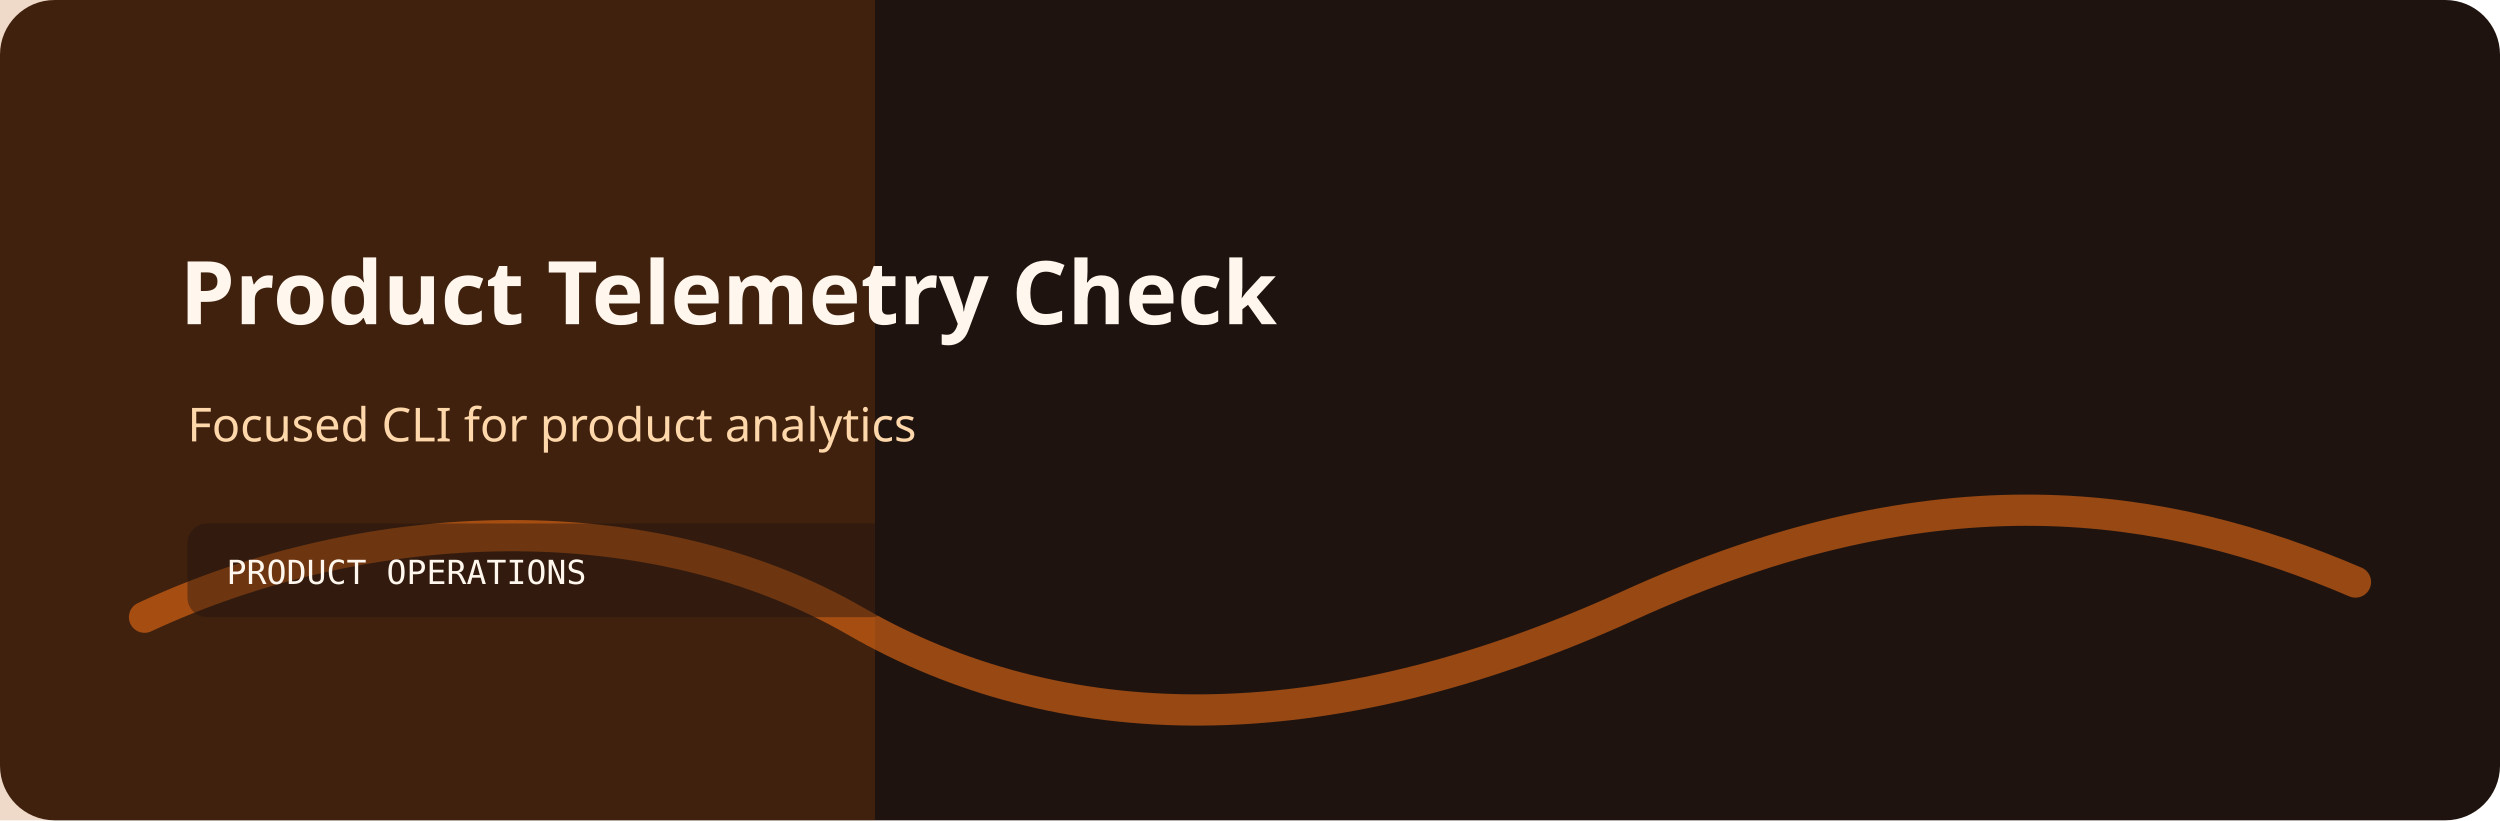
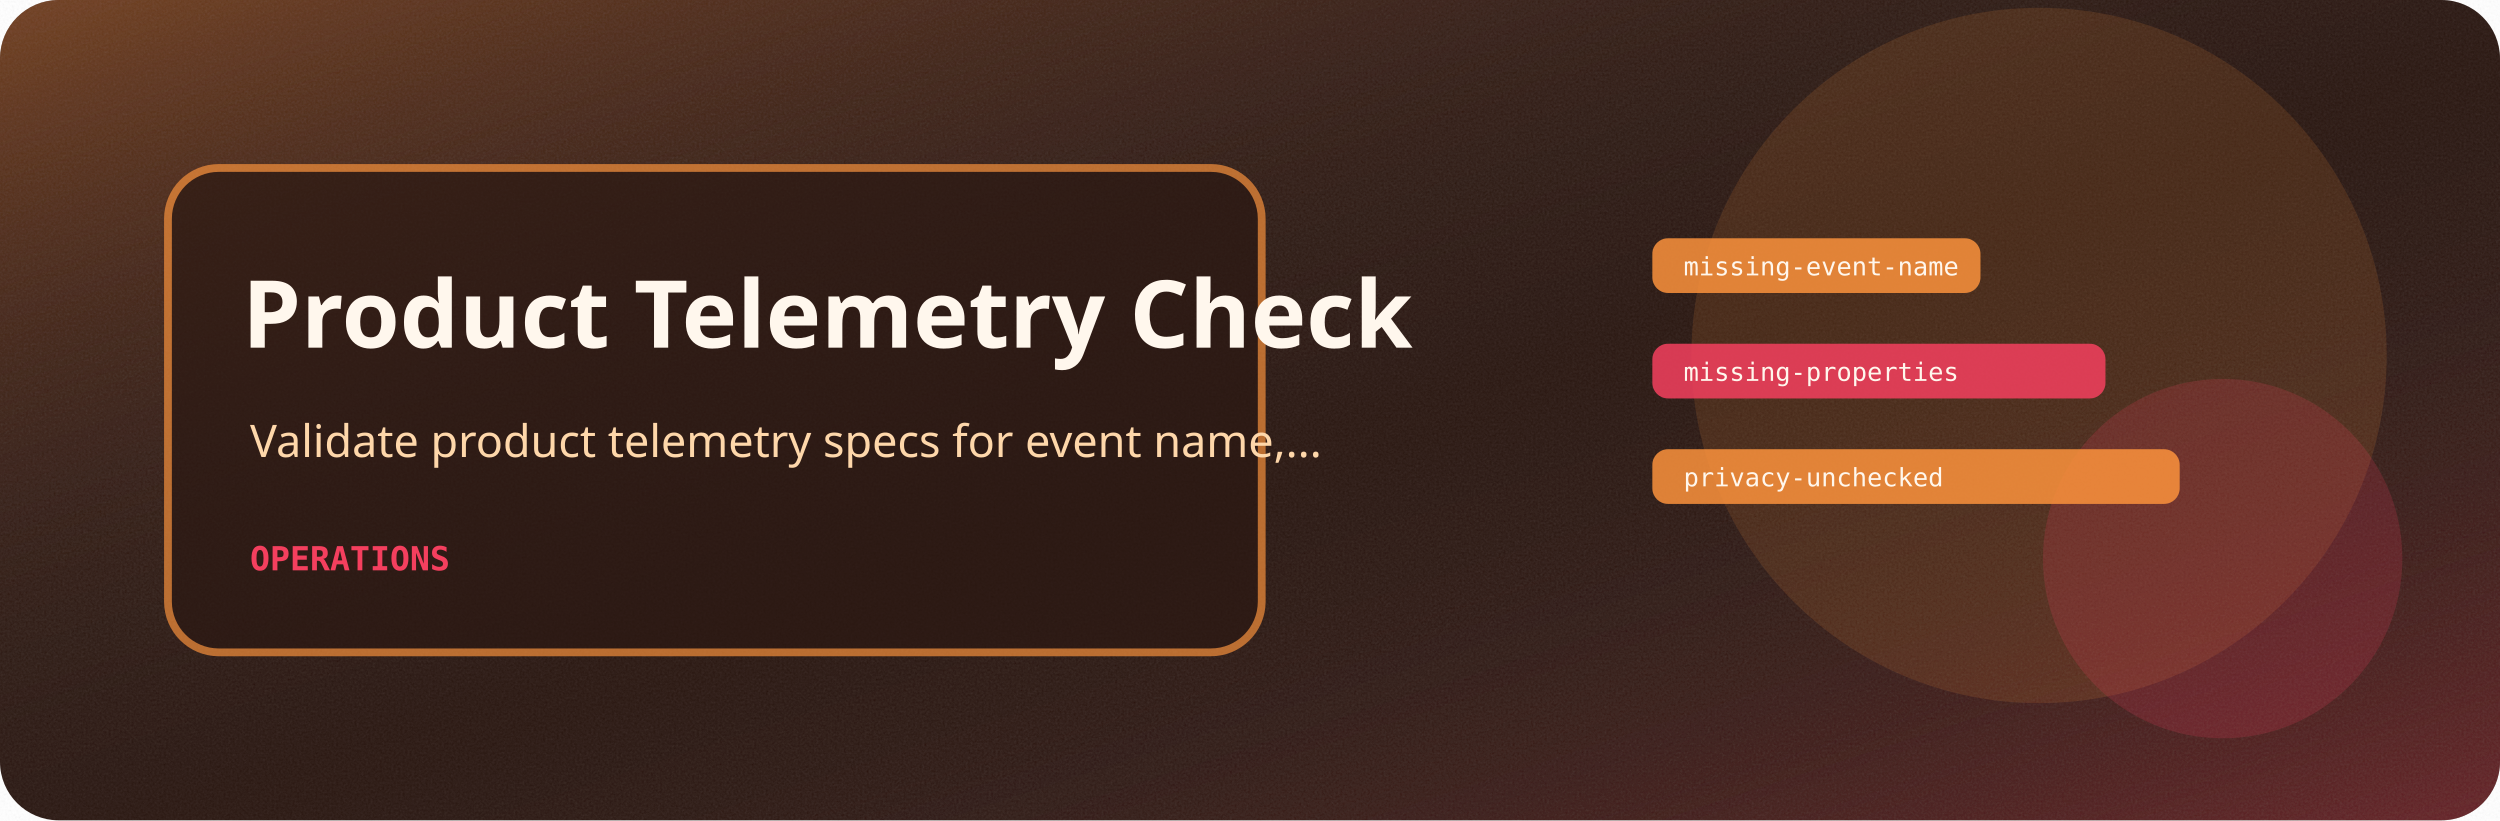
<svg xmlns="http://www.w3.org/2000/svg" width="1280" height="420" viewBox="0 0 1280 420" fill="none" role="img" aria-label="Product Telemetry Check cover">
-   <rect width="1280" height="420" rx="28" fill="#1f130f" />
-   <rect x="0" y="0" width="448" height="420" fill="#b45309" opacity=".22" />
-   <path d="M74 316C190 262 334 258 438 318S676 382 834 310s274-54 372-12" stroke="#f97316" stroke-width="16" stroke-linecap="round" opacity=".55" />
-   <text x="92" y="166" fill="#fff7ed" font-family="Manrope, ui-sans-serif, system-ui" font-size="45" font-weight="850">Product Telemetry Check</text>
-   <text x="96" y="226" fill="#fed7aa" font-family="Manrope, ui-sans-serif, system-ui" font-size="24">Focused CLI for product analytics</text>
-   <rect x="96" y="268" width="360" height="48" rx="10" fill="#1f130f" opacity=".42" />
-   <text x="116" y="299" fill="#fff7ed" font-family="ui-monospace, SFMono-Regular, Menlo, monospace" font-size="17">PRODUCT OPERATIONS</text>
+   <defs>
+     <linearGradient id="g" x1="0" x2="1" y1="0" y2="1">
+       <stop offset="0" stop-color="#fb923c" stop-opacity=".34" />
+       <stop offset=".54" stop-color="#2a1711" stop-opacity="0" />
+       <stop offset="1" stop-color="#f43f5e" stop-opacity=".30" />
+     </linearGradient>
+     <filter id="grain" x="-20%" y="-20%" width="140%" height="140%">
+       <feTurbulence type="fractalNoise" baseFrequency=".85" numOctaves="2" seed="90" result="noise" />
+       <feColorMatrix type="saturate" values="0" />
+       <feComponentTransfer>
+         <feFuncA type="table" tableValues="0 .10" />
+       </feComponentTransfer>
+       <feBlend mode="soft-light" in2="SourceGraphic" />
+     </filter>
+   </defs>
+   <rect width="1280" height="420" rx="30" fill="#2a1711" />
+   <rect width="1280" height="420" rx="30" fill="url(#g)" filter="url(#grain)" />
+   <circle cx="1044" cy="182" r="178" fill="#fb923c" opacity=".14" />
+   <circle cx="1138" cy="286" r="92" fill="#f43f5e" opacity=".18" />
+   <rect x="86" y="86" width="560" height="248" rx="26" fill="#2a1711" opacity=".68" stroke="#fb923c" stroke-width="4" />
+   <text x="124" y="178" fill="#fff7ed" font-family="Manrope, ui-sans-serif, system-ui" font-size="48" font-weight="850">Product Telemetry Check</text>
+   <text x="128" y="234" fill="#fed7aa" font-family="Manrope, ui-sans-serif, system-ui" font-size="23">Validate product telemetry specs for event name,...</text>
+   <text x="128" y="292" fill="#f43f5e" font-family="ui-monospace, SFMono-Regular, Menlo, monospace" font-size="17" font-weight="800">OPERATIONS</text>
+   <rect x="846" y="122" width="168" height="28" rx="8" fill="#fb923c" opacity=".85" />
+   <text x="862" y="141" fill="#fff7ed" font-family="ui-monospace, SFMono-Regular, Menlo, monospace" font-size="13">missing-event-name</text>
+   <rect x="846" y="176" width="232" height="28" rx="8" fill="#f43f5e" opacity=".85" />
+   <text x="862" y="195" fill="#fff7ed" font-family="ui-monospace, SFMono-Regular, Menlo, monospace" font-size="13">missing-properties</text>
+   <rect x="846" y="230" width="270" height="28" rx="8" fill="#fb923c" opacity=".85" />
+   <text x="862" y="249" fill="#fff7ed" font-family="ui-monospace, SFMono-Regular, Menlo, monospace" font-size="13">privacy-unchecked</text>
</svg>
